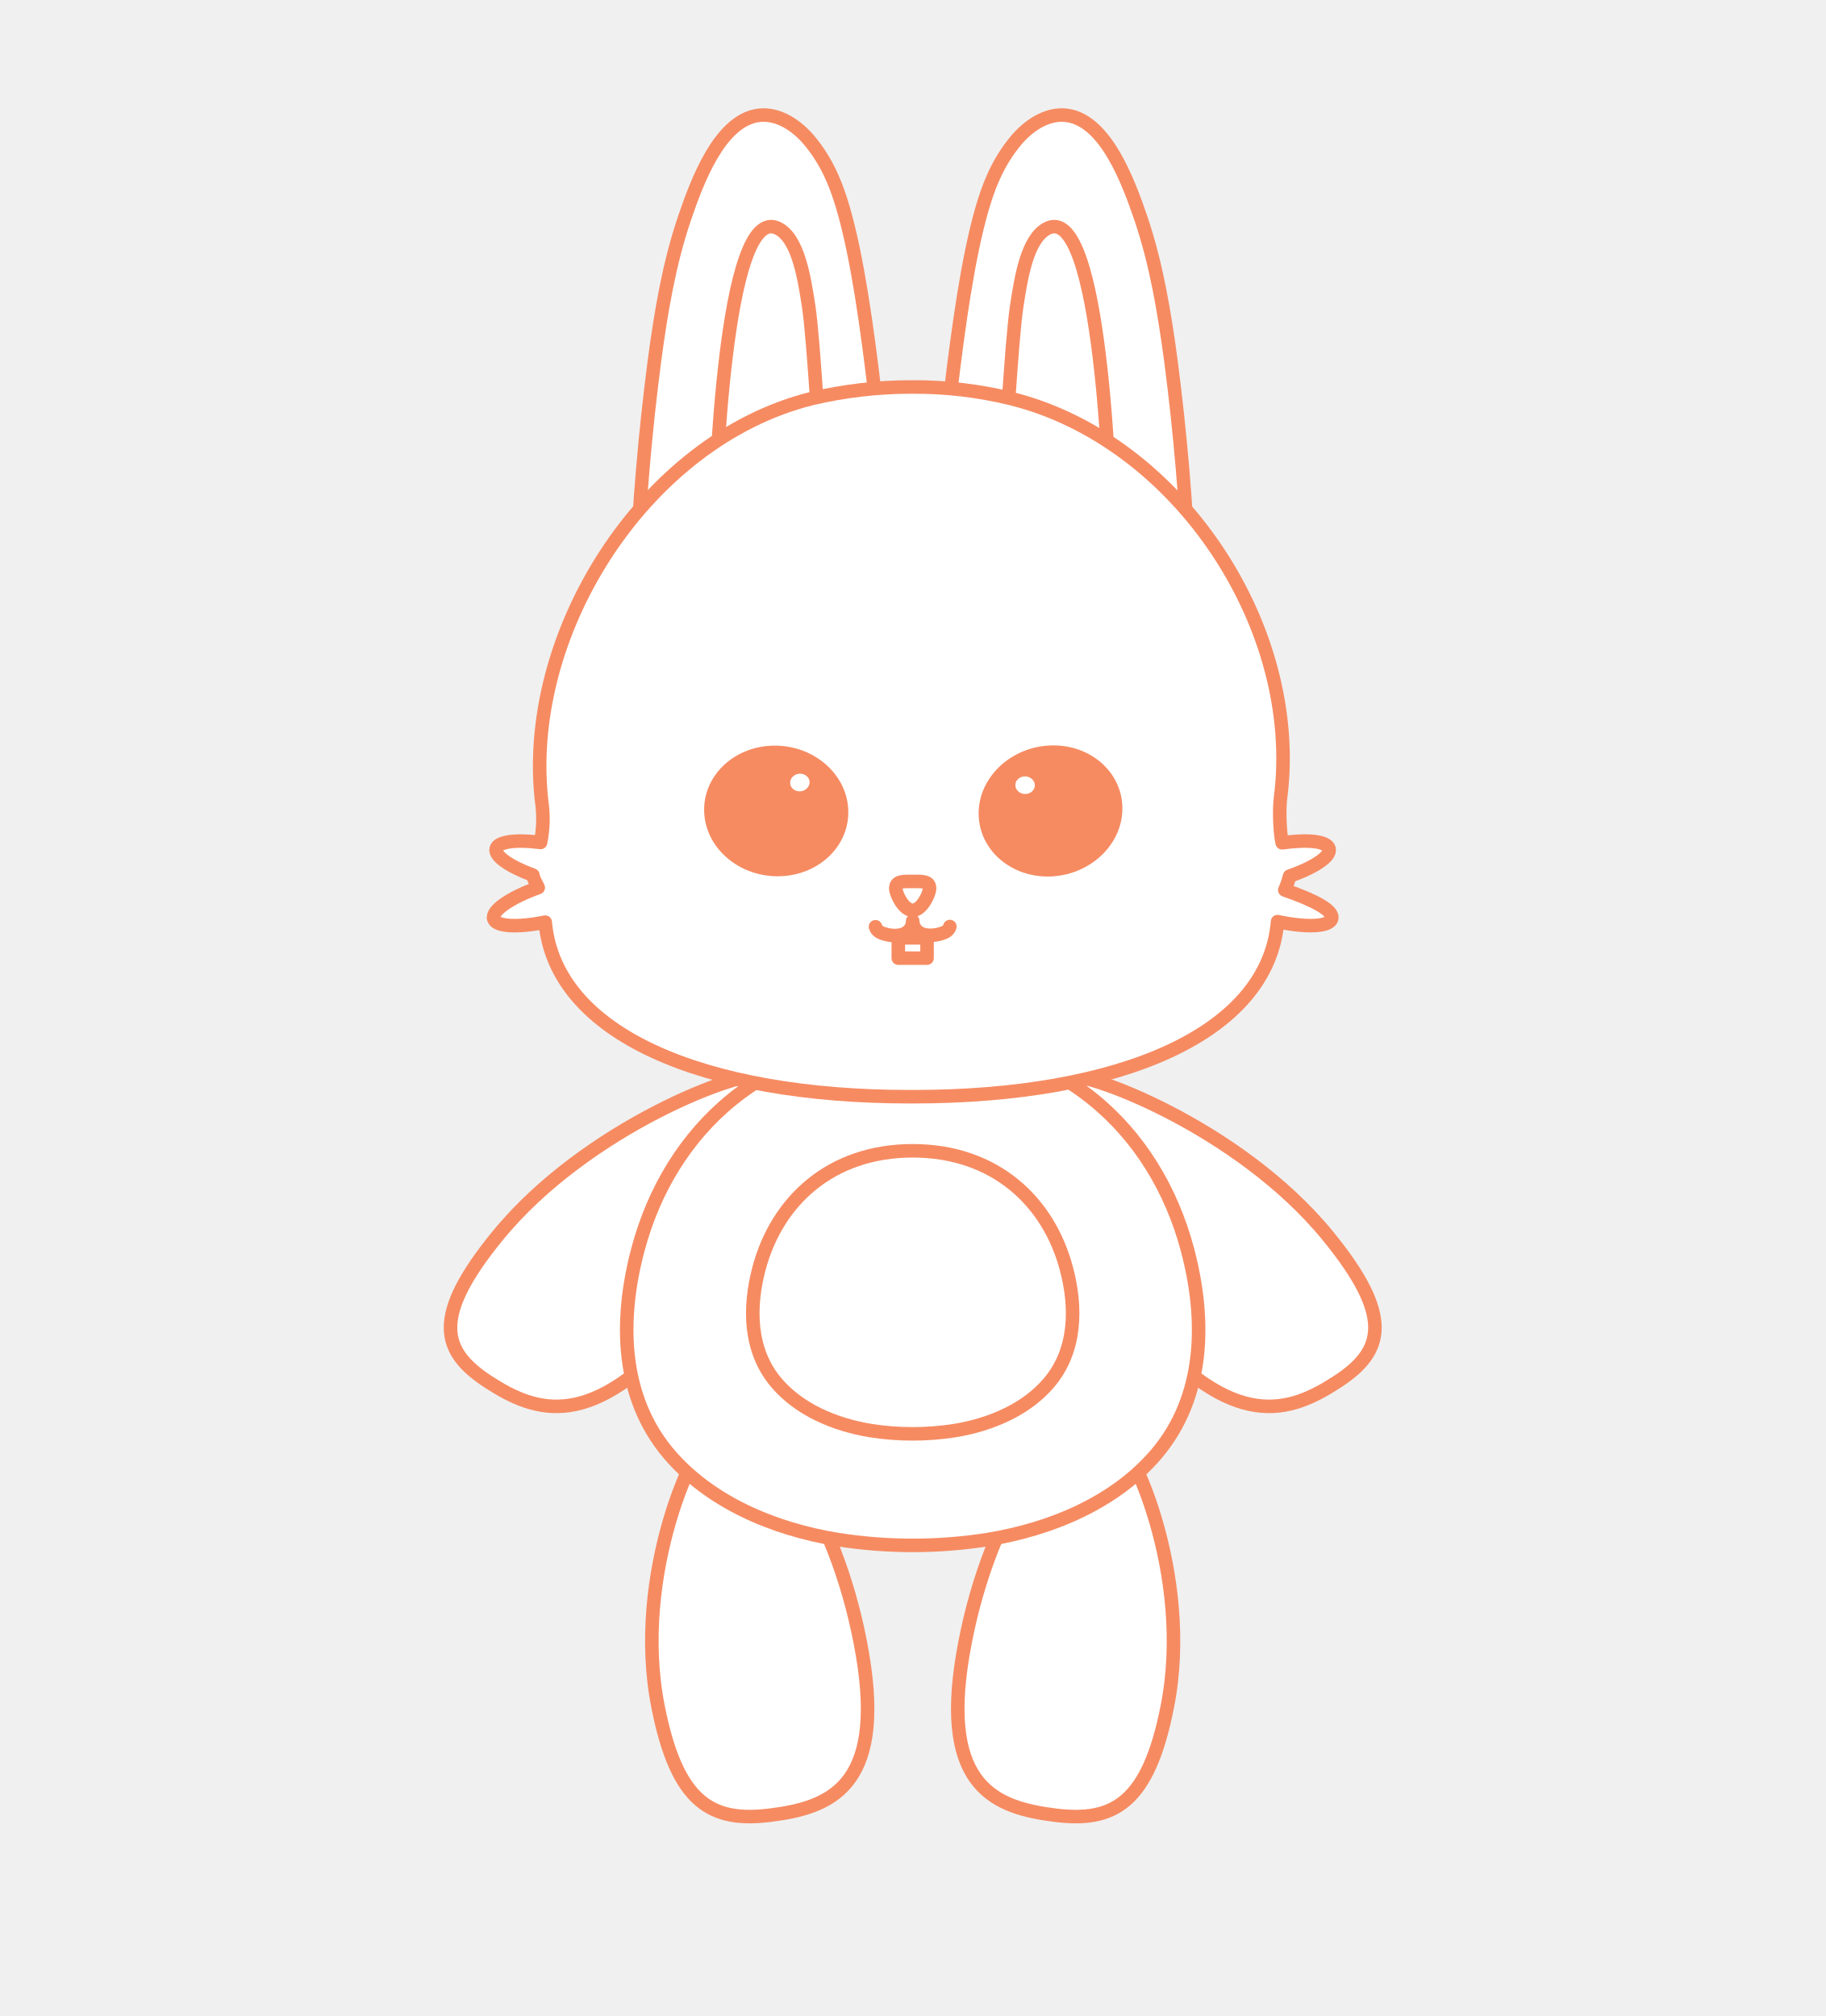
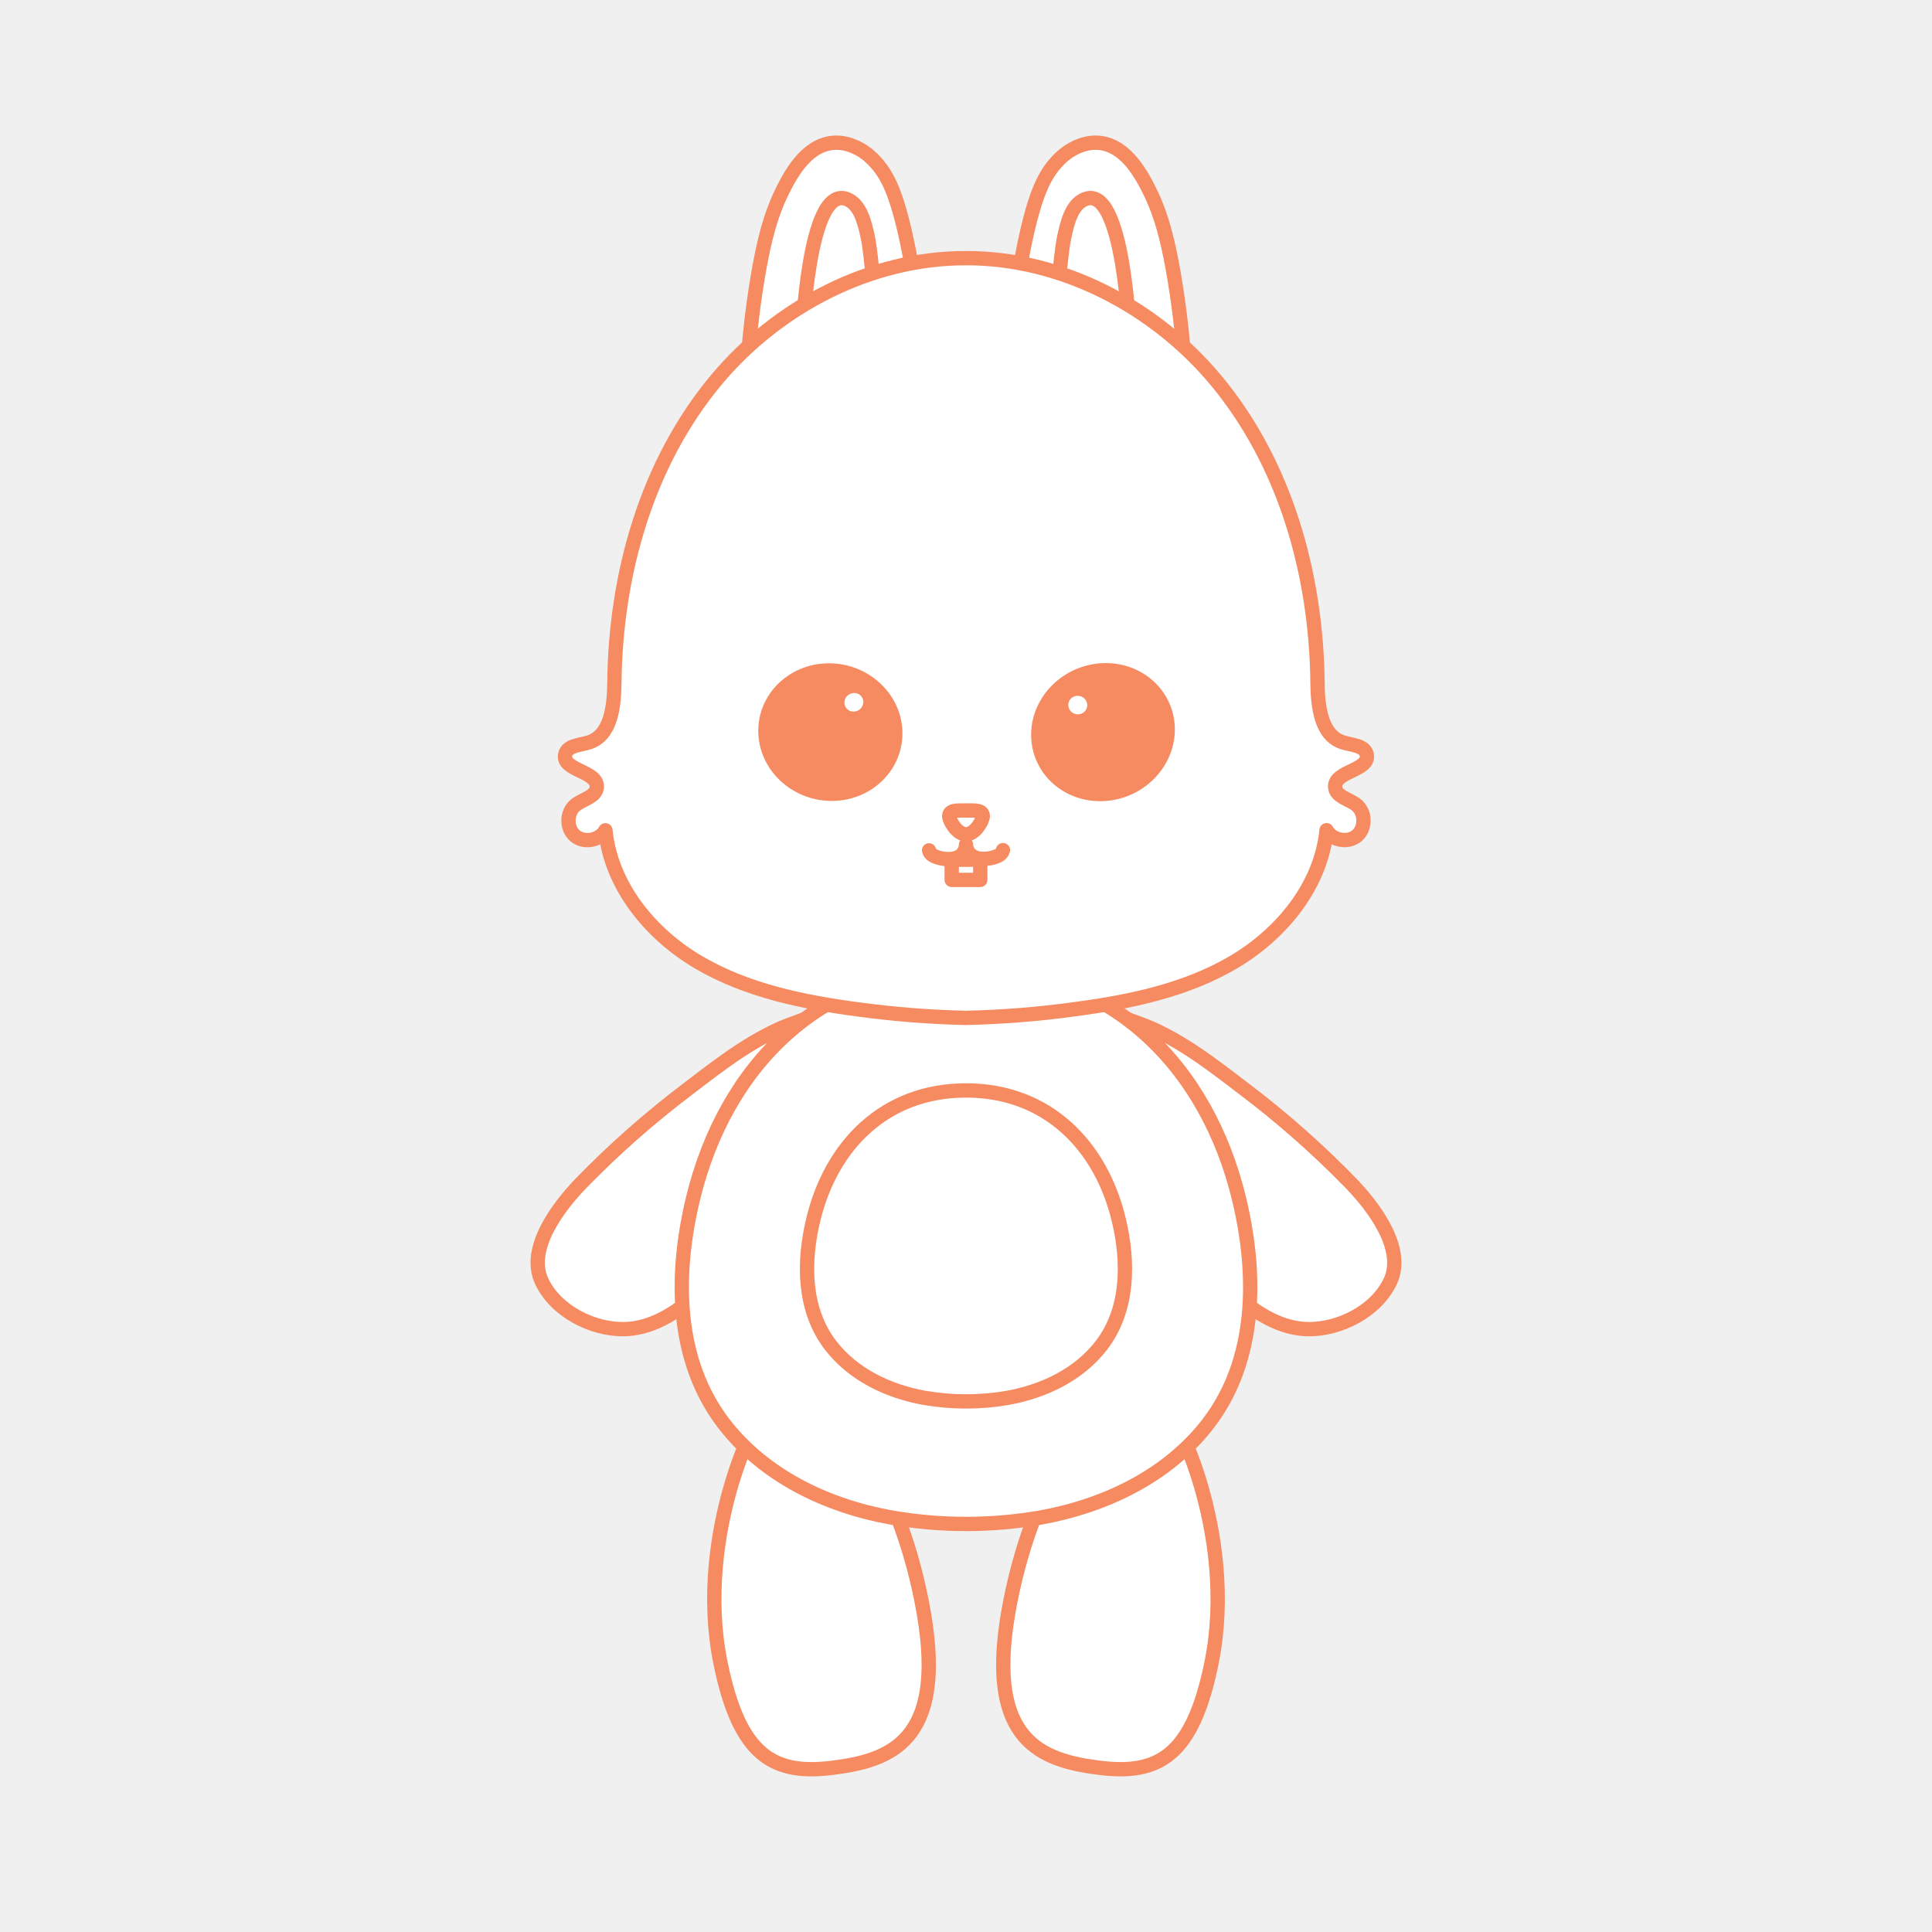
- <svg xmlns="http://www.w3.org/2000/svg" width="1080" height="1193" viewBox="0 0 1080 1193" fill="none">
-   <g id="avatar-3">
+ <svg xmlns="http://www.w3.org/2000/svg" width="1080" height="1080" viewBox="0 0 1080 1080" fill="none">
+   <g id="avatar-3" filter="url(#filter0_d_47_90)">
    <g id="body-3">
-       <path id="leg" d="M569.62 979.54C556.49 1057.84 589.42 1069.76 624.1 1074.14C658.78 1078.52 679.4 1067.39 690.71 1009.68C706.01 931.68 668.6 850.07 656.21 845.68C623.72 834.29 582.76 901.25 569.62 979.54Z" fill="white" stroke="#F68B62" stroke-width="8" stroke-linecap="round" stroke-linejoin="round" />
-       <path id="leg_2" d="M510.38 979.54C523.51 1057.84 490.58 1069.76 455.9 1074.14C421.22 1078.52 400.6 1067.39 389.29 1009.68C373.99 931.68 411.4 850.07 423.79 845.68C456.28 834.29 497.24 901.25 510.38 979.54Z" fill="white" stroke="#F68B62" stroke-width="8" stroke-linecap="round" stroke-linejoin="round" />
-       <path id="arm" d="M404.52 784.36C350 847.78 317.05 836 289 817.8C260.95 799.6 255.4 779.08 294.4 731.33C347.12 666.79 440.04 632.05 452.4 636.57C484.58 648.44 459 720.93 404.52 784.36Z" fill="white" stroke="#F68B62" stroke-width="8" stroke-linecap="round" stroke-linejoin="round" />
-       <path id="arm_2" d="M675.48 784.36C730 847.78 763 836 791.05 817.8C819.1 799.6 824.65 779.08 785.65 731.33C732.93 666.79 640 632.05 627.7 636.57C595.42 648.44 621 720.93 675.48 784.36Z" fill="white" stroke="#F68B62" stroke-width="8" stroke-linecap="round" stroke-linejoin="round" />
-       <path id="torso" d="M702.58 739.53C683.67 668.39 626.87 615 540 615C453.13 615 396.33 668.39 377.42 739.53C366.61 780.2 366.67 826.15 395.85 860.46C419.7 888.46 456.85 904.75 495.7 911.07C525.055 915.656 554.945 915.656 584.3 911.07C623.16 904.75 660.3 888.5 684.15 860.46C713.33 826.15 713.39 780.2 702.58 739.53Z" fill="white" stroke="#F68B62" stroke-width="8" stroke-linecap="round" stroke-linejoin="round" />
-       <path id="torso_2" d="M630.93 750.65C620.35 710.86 588.58 681 540 681C491.42 681 459.65 710.86 449.07 750.65C443.07 773.39 443.07 799.09 459.38 818.28C472.72 833.97 493.49 843.05 515.22 846.59C531.641 849.15 548.359 849.15 564.78 846.59C586.51 843.05 607.28 833.97 620.62 818.28C636.94 799.09 637 773.39 630.93 750.65Z" fill="white" stroke="#F68B62" stroke-width="8" stroke-linecap="round" stroke-linejoin="round" />
+       <g id="legs">
+         <path id="legs_2" d="M563.59 901.66C551.26 973.3 582.18 984.2 614.75 988.22C647.32 992.24 666.68 982.04 677.31 929.22C691.67 857.85 656.54 783.22 644.91 779.22C614.4 768.75 575.93 830 563.59 901.66Z" fill="white" stroke="#F68B62" stroke-width="8" stroke-linecap="round" stroke-linejoin="round" />
+         <path id="legs_3" d="M516.41 901.66C528.74 973.3 497.82 984.2 465.25 988.22C432.68 992.24 413.32 982.04 402.69 929.22C388.33 857.85 423.46 783.22 435.09 779.22C465.6 768.75 504.07 830 516.41 901.66Z" fill="white" stroke="#F68B62" stroke-width="8" stroke-linecap="round" stroke-linejoin="round" />
+       </g>
+       <g id="arms">
+         <path id="arms_2" d="M658.9 689.52C676.2 709.33 701 742.41 731 743C748.72 743.32 769.32 733 777.19 716.22C785.74 697.99 767.85 674.61 755.36 661.61C736.822 642.535 716.858 624.901 695.64 608.86C677.3 594.86 657.51 579.22 635.21 571.56C629.45 569.56 619.55 565.11 613.21 566.97C587 574.6 611.19 634.87 658.9 689.52Z" fill="white" stroke="#F68B62" stroke-width="8" stroke-linecap="round" stroke-linejoin="round" />
+         <path id="arms_3" d="M421.1 689.52C403.8 709.33 379 742.41 349 743C331.28 743.32 310.68 733 302.81 716.22C294.26 697.99 312.15 674.61 324.64 661.61C343.178 642.535 363.143 624.901 384.36 608.86C402.7 594.86 422.49 579.22 444.79 571.56C450.55 569.56 460.45 565.11 466.79 566.97C493 574.6 468.81 634.87 421.1 689.52Z" fill="white" stroke="#F68B62" stroke-width="8" stroke-linecap="round" stroke-linejoin="round" />
+       </g>
+       <path id="torso" d="M692.67 670.3C674.92 596.47 621.58 541.07 540 541.07C458.42 541.07 405.08 596.47 387.33 670.3C377.18 712.51 377.23 760.2 404.63 795.8C427.03 824.9 461.91 841.8 498.4 848.33C525.929 853.09 554.071 853.09 581.6 848.33C618.09 841.76 652.97 824.9 675.37 795.8C702.77 760.2 702.82 712.51 692.67 670.3Z" fill="white" stroke="#F68B62" stroke-width="8" stroke-linecap="round" stroke-linejoin="round" />
+       <path id="torso_2" d="M625.39 681.84C615.46 640.55 585.62 609.56 540 609.56C494.38 609.56 464.54 640.56 454.61 681.84C448.93 705.44 448.97 732.12 464.29 752.03C476.82 768.31 496.29 777.73 516.73 781.41C532.13 784.064 547.87 784.064 563.27 781.41C583.68 777.73 603.18 768.31 615.71 752.03C631 732.12 631.07 705.44 625.39 681.84Z" fill="white" stroke="#F68B62" stroke-width="8" stroke-linecap="round" stroke-linejoin="round" />
    </g>
    <g id="ears-3">
-       <path id="Vector_5" d="M492.53 105.458C511.53 148.008 519.26 256.356 526.13 303.952C527.56 313.854 530.32 328.298 527.13 338.074C523.34 349.844 516.61 343.776 508.71 340.408C465.8 322.155 419.32 320.225 376.33 340.862C378.09 298.312 381.709 255.917 387.17 213.87C391.01 185.121 395.81 156.245 404.93 129.351C412.68 106.518 425.75 72.294 447.8 68.421C458.8 66.491 469.9 72.874 478.16 82.298C483.916 88.982 488.769 96.805 492.53 105.458Z" fill="white" stroke="#F68B62" stroke-width="8" stroke-linecap="round" stroke-linejoin="round" />
-       <path id="Vector_6" d="M478.44 181.134C481.6 201.772 485.51 275.278 487.22 296.219C487.67 301.605 491.07 325.788 487.6 329.433C484.39 332.827 469.6 324.135 465.11 323.769C457.3 323.126 449.45 323.996 441.63 323.605C437.36 323.391 432.63 323.984 428.43 323.088C421.58 321.65 422.23 323.731 422.53 313.375C423.04 295.159 428.09 118.275 460.53 135.254C472.21 141.385 475.81 163.953 478.44 181.134Z" fill="white" stroke="#F68B62" stroke-width="8" stroke-linecap="round" stroke-linejoin="round" />
-       <path id="Vector_7" d="M587.47 105.458C568.47 148.008 560.74 256.356 553.87 303.952C552.44 313.854 549.68 328.298 552.87 338.074C556.66 349.844 563.39 343.776 571.29 340.408C614.2 322.155 660.68 320.225 703.67 340.862C701.91 298.312 698.291 255.917 692.83 213.87C688.99 185.121 684.19 156.245 675.07 129.351C667.32 106.518 654.25 72.294 632.2 68.421C621.2 66.491 610.1 72.874 601.84 82.298C596.084 88.982 591.231 96.805 587.47 105.458Z" fill="white" stroke="#F68B62" stroke-width="8" stroke-linecap="round" stroke-linejoin="round" />
-       <path id="Vector_8" d="M601.56 181.134C598.4 201.772 594.49 275.278 592.78 296.219C592.33 301.605 588.93 325.788 592.4 329.433C595.61 332.827 610.4 324.135 614.89 323.769C622.7 323.126 630.55 323.996 638.37 323.605C642.64 323.391 647.37 323.984 651.57 323.088C658.42 321.65 657.77 323.731 657.47 313.375C656.96 295.159 651.91 118.275 619.47 135.254C607.79 141.385 604.19 163.953 601.56 181.134Z" fill="white" stroke="#F68B62" stroke-width="8" stroke-linecap="round" stroke-linejoin="round" />
+       <path id="Vector" d="M494.44 97.3C507.03 117.21 512.12 167.91 516.66 190.18C517.66 194.82 519.43 201.57 517.35 206.18C514.85 211.69 510.35 208.85 505.17 207.27C476.8 198.73 446.07 197.83 417.63 207.48C418.803 187.526 421.198 167.662 424.8 148C427.35 134.54 430.52 121 436.55 108.43C441.67 97.75 450.32 81.73 464.9 79.92C472.17 79.02 479.51 82.01 484.98 86.39C488.713 89.481 491.909 93.167 494.44 97.3Z" fill="white" stroke="#F68B62" stroke-width="8" stroke-linecap="round" stroke-linejoin="round" />
+       <path id="Vector_2" d="M485.13 132.71C487.22 142.37 489.8 176.77 490.93 186.56C491.23 189.09 493.47 200.4 491.18 202.11C489.06 203.7 479.26 199.63 476.31 199.45C471.15 199.15 465.96 199.56 460.78 199.38C457.96 199.28 454.84 199.56 452.05 199.14C447.53 198.47 447.95 199.44 448.15 194.59C448.49 186.07 451.83 103.3 473.26 111.25C481 114.12 483.39 124.67 485.13 132.71Z" fill="white" stroke="#F68B62" stroke-width="8" stroke-linecap="round" stroke-linejoin="round" />
+       <path id="Vector_3" d="M585.56 97.3C572.97 117.21 567.88 167.91 563.34 190.18C562.34 194.82 560.57 201.57 562.65 206.18C565.15 211.69 569.65 208.85 574.83 207.27C603.2 198.73 633.93 197.83 662.37 207.48C661.197 187.526 658.802 167.662 655.2 148C652.65 134.54 649.48 121 643.45 108.43C638.33 97.75 629.68 81.73 615.1 79.92C607.83 79.02 600.49 82.01 595.02 86.39C591.287 89.481 588.091 93.167 585.56 97.3Z" fill="white" stroke="#F68B62" stroke-width="8" stroke-linecap="round" stroke-linejoin="round" />
+       <path id="Vector_4" d="M594.87 132.71C592.78 142.37 590.2 176.77 589.07 186.56C588.77 189.09 586.53 200.4 588.82 202.11C590.94 203.7 600.74 199.63 603.69 199.45C608.85 199.15 614.04 199.56 619.22 199.38C622.04 199.28 625.16 199.56 627.95 199.14C632.47 198.47 632.05 199.44 631.85 194.59C631.51 186.07 628.17 103.3 606.74 111.25C599 114.12 596.61 124.67 594.87 132.71Z" fill="white" stroke="#F68B62" stroke-width="8" stroke-linecap="round" stroke-linejoin="round" />
    </g>
-     <path id="face-3" d="M760.151 526.66C761.359 524.029 762.307 521.287 762.983 518.472C777.741 513.288 787.551 506.77 786.362 502.261C785.174 497.753 773.74 496.613 758.614 498.747C757.145 492.162 756.758 478.828 757.648 472.089C770.589 372.139 697.802 260.642 598.175 235.848C579.199 231.216 559.728 228.917 540.194 229.002H538.261C518.733 229.072 499.277 231.368 480.271 235.848C380.644 260.652 307.857 376.813 320.798 476.762C321.629 484.028 321.303 491.38 319.832 498.544C305.45 496.7 294.702 497.975 293.581 502.261C292.46 506.548 301.478 512.795 315.308 517.874C315.84 520.925 317.125 522.141 318.449 525.26C301.932 531.208 290.643 538.932 292.132 543.759C293.552 548.394 306.301 548.992 322.586 545.69C328.491 612.146 416.337 649 538.261 649H540.194C662.273 649 750.244 612.021 755.898 545.381C772.899 549.002 786.401 548.519 787.87 543.74C789.388 538.777 777.451 532.704 760.151 526.66Z" fill="white" stroke="#F68B62" stroke-width="8" stroke-linecap="round" stroke-linejoin="round" />
+     <path id="face-3" d="M764 421.86C763 416.64 755.71 416.6 750.64 414.97C738.35 411.06 736.64 394.72 736.5 381.81C735.87 320.99 718.5 258.92 679.44 212.26C645.34 171.48 593.54 144.16 539.97 144.32C486.4 144.16 434.6 171.48 400.5 212.26C361.5 258.92 344.07 320.99 343.44 381.81C343.31 394.72 341.59 411.06 329.3 414.97C324.23 416.6 316.99 416.64 315.94 421.86C314.11 430.86 334.37 430.93 333.61 440.1C333.17 445.44 325.99 446.65 321.79 449.95C316.6 454.01 316.43 462.95 321.43 467.21C326.43 471.47 335.23 469.89 338.43 464.13C341.52 495.23 363.58 522.13 390.51 537.94C417.44 553.75 448.83 560.19 479.82 564.28C499.775 566.989 519.867 568.565 540 569C560.127 568.551 580.213 566.962 600.16 564.24C631.16 560.15 662.54 553.76 689.47 537.9C716.4 522.04 738.47 495.19 741.55 464.09C744.74 469.85 753.55 471.45 758.55 467.17C763.55 462.89 763.38 453.97 758.19 449.91C753.99 446.61 746.81 445.4 746.37 440.06C745.6 430.93 765.86 430.88 764 421.86Z" fill="white" stroke="#F68B62" stroke-width="8" stroke-linecap="round" stroke-linejoin="round" />
    <g id="eyes-3">
-       <path id="Vector_9" d="M623.21 514.56C602 516.22 584 502 583.06 482.89C582.12 463.78 598.63 446.89 619.9 445.23C641.17 443.57 659.13 457.76 660.05 476.9C660.97 496.04 644.48 512.91 623.21 514.56Z" fill="#F68B62" stroke="#F68B62" stroke-width="8" stroke-linecap="round" stroke-linejoin="round" />
-       <path id="Vector_10" d="M614.265 465.066C614.474 461.089 611.173 457.684 606.893 457.46C602.613 457.235 598.975 460.277 598.767 464.254C598.558 468.23 601.859 471.635 606.139 471.86C610.418 472.084 614.057 469.042 614.265 465.066Z" fill="white" stroke="#F68B62" stroke-width="4" stroke-linecap="round" stroke-linejoin="round" />
-       <path id="Vector_11" d="M497.86 478.85C499 498 482.55 514 461.23 514.54C439.91 515.08 421.75 500.08 420.66 480.94C419.57 461.8 435.97 445.83 457.28 445.25C478.59 444.67 496.77 459.72 497.86 478.85Z" fill="#F68B62" stroke="#F68B62" stroke-width="8" stroke-linecap="round" stroke-linejoin="round" />
-       <path id="Vector_12" d="M474.382 470.187C478.615 469.517 481.541 465.785 480.918 461.852C480.295 457.919 476.359 455.275 472.126 455.945C467.893 456.615 464.966 460.347 465.589 464.28C466.212 468.213 470.149 470.858 474.382 470.187Z" fill="white" stroke="#F68B62" stroke-width="4" stroke-linecap="round" stroke-linejoin="round" />
-       <g id="mouth">
-         <path id="mouth_2" d="M562 548.29C561.27 550.89 559 552.05 554.92 552.99C551.41 553.79 546.92 553.71 544.09 551.99C542.864 551.273 541.844 550.252 541.127 549.026C540.411 547.8 540.022 546.41 540 544.99V545.13C539.977 546.55 539.588 547.94 538.872 549.166C538.155 550.392 537.135 551.412 535.91 552.13C533.09 553.85 528.59 553.92 525.08 553.13C520.97 552.19 518.73 551.03 518 548.43" stroke="#F68B62" stroke-width="8" stroke-linecap="round" stroke-linejoin="round" />
-         <path id="Vector_13" d="M550 525.76C550 528.76 545.52 538.66 540 538.66C534.48 538.66 530 528.73 530 525.76C530 521.25 534.48 521.6 540 521.6C545.52 521.6 550 521.25 550 525.76Z" fill="white" stroke="#F68B62" stroke-width="8" stroke-linecap="round" stroke-linejoin="round" />
-         <path id="Vector_14" d="M548.5 555H531.5V567H548.5V555Z" fill="white" stroke="#F68B62" stroke-width="8" stroke-linecap="round" stroke-linejoin="round" />
-       </g>
+       <path id="Vector_5" d="M618.14 443.74C598.14 445.39 581.3 431.28 580.44 412.24C579.58 393.2 595.06 376.45 615 374.8C634.94 373.15 651.85 387.26 652.71 406.29C653.57 425.32 638.11 442.1 618.14 443.74Z" fill="#F68B62" stroke="#F68B62" stroke-width="8" stroke-linecap="round" stroke-linejoin="round" />
+       <path id="Vector_6" d="M609.595 395.763C610.476 391.903 608.005 388.046 604.074 387.148C600.143 386.251 596.243 388.653 595.361 392.514C594.48 396.374 596.952 400.231 600.882 401.129C604.813 402.026 608.714 399.624 609.595 395.763Z" fill="white" stroke="#F68B62" stroke-width="4" stroke-linecap="round" stroke-linejoin="round" />
+       <path id="Vector_7" d="M500.42 408.23C501.42 427.23 486.05 443.15 466.03 443.72C446.01 444.29 428.96 429.34 427.93 410.31C426.9 391.28 442.31 375.39 462.32 374.81C482.33 374.23 499.4 389.2 500.42 408.23Z" fill="#F68B62" stroke="#F68B62" stroke-width="8" stroke-linecap="round" stroke-linejoin="round" />
+       <path id="Vector_8" d="M480.914 398.751C484.407 396.707 485.625 392.29 483.633 388.887C481.641 385.483 477.194 384.382 473.7 386.427C470.207 388.472 468.989 392.889 470.981 396.292C472.973 399.695 477.42 400.796 480.914 398.751Z" fill="white" stroke="#F68B62" stroke-width="4" stroke-linecap="round" stroke-linejoin="round" />
+       <path id="mouth" d="M560.66 475.23C559.98 477.68 557.87 478.77 554.01 479.65C550.72 480.4 546.49 480.33 543.85 478.71C542.701 478.042 541.743 477.09 541.068 475.944C540.394 474.799 540.026 473.499 540 472.17V472.3C539.974 473.629 539.606 474.929 538.932 476.074C538.257 477.22 537.299 478.172 536.15 478.84C533.51 480.45 529.28 480.53 525.99 479.78C522.13 478.89 519.99 477.78 519.34 475.36" stroke="#F68B62" stroke-width="8" stroke-linecap="round" stroke-linejoin="round" />
+       <path id="Vector_9" d="M549.39 456.31C549.39 458.62 545.19 466.38 540 466.38C534.81 466.38 530.61 458.62 530.61 456.31C530.61 452.78 534.81 453.06 540 453.06C545.19 453.06 549.39 452.78 549.39 456.31Z" fill="white" stroke="#F68B62" stroke-width="8" stroke-linecap="round" stroke-linejoin="round" />
+       <path id="Vector_10" d="M547.98 480.6H532.02V491.87H547.98V480.6Z" fill="white" stroke="#F68B62" stroke-width="8" stroke-linecap="round" stroke-linejoin="round" />
    </g>
  </g>
</svg>
